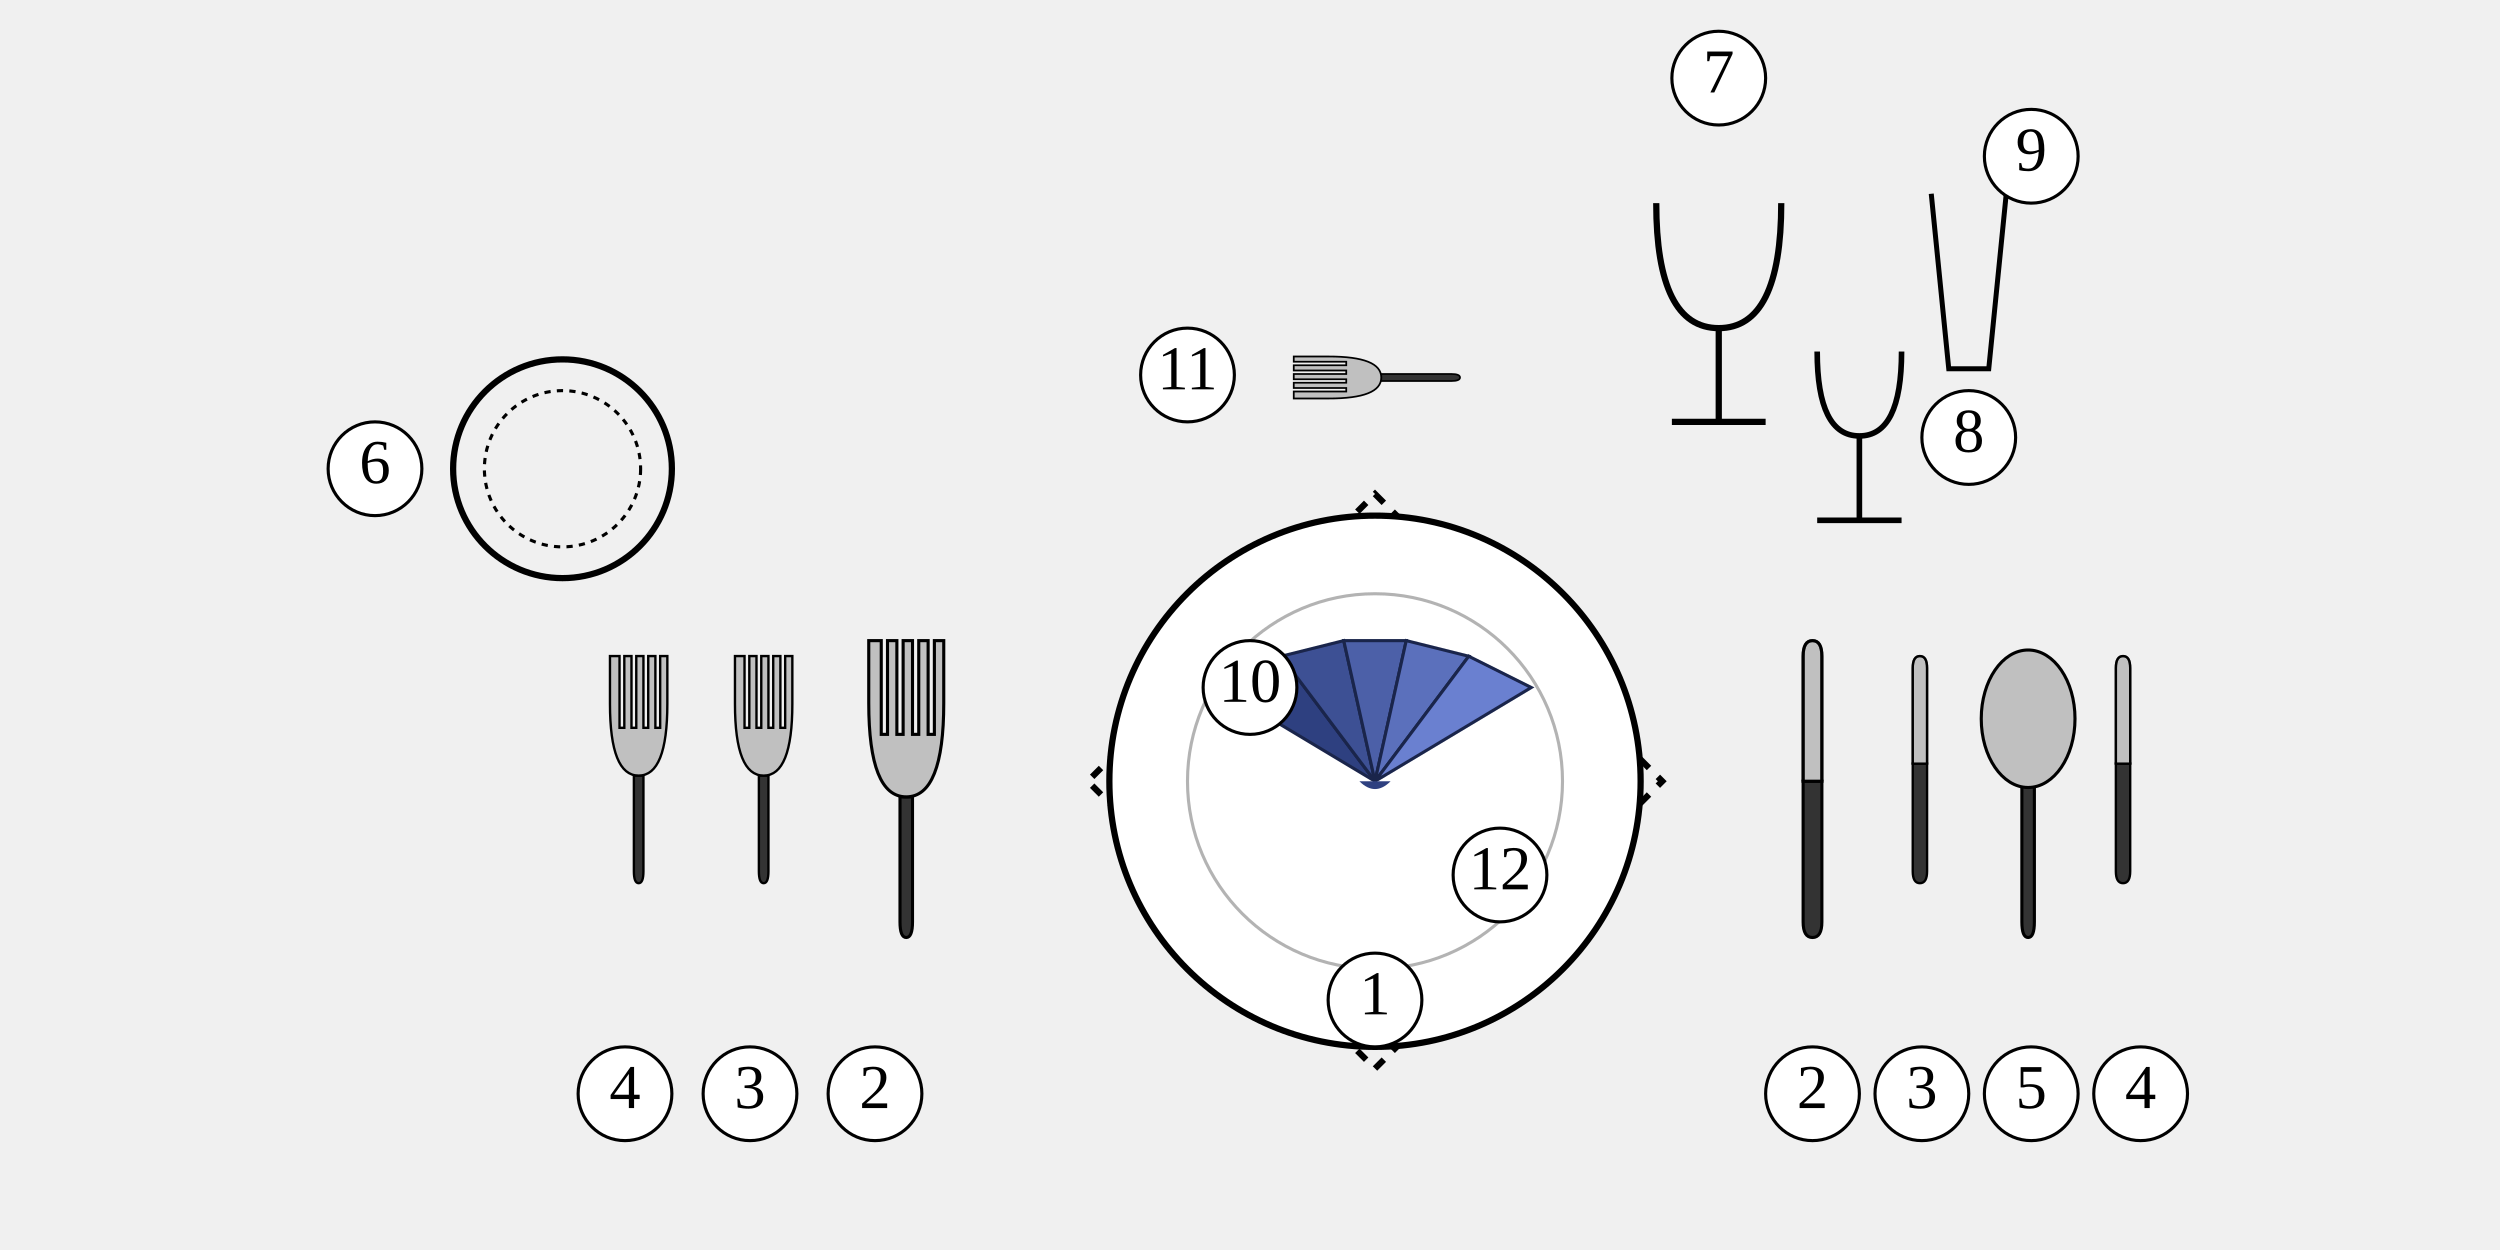
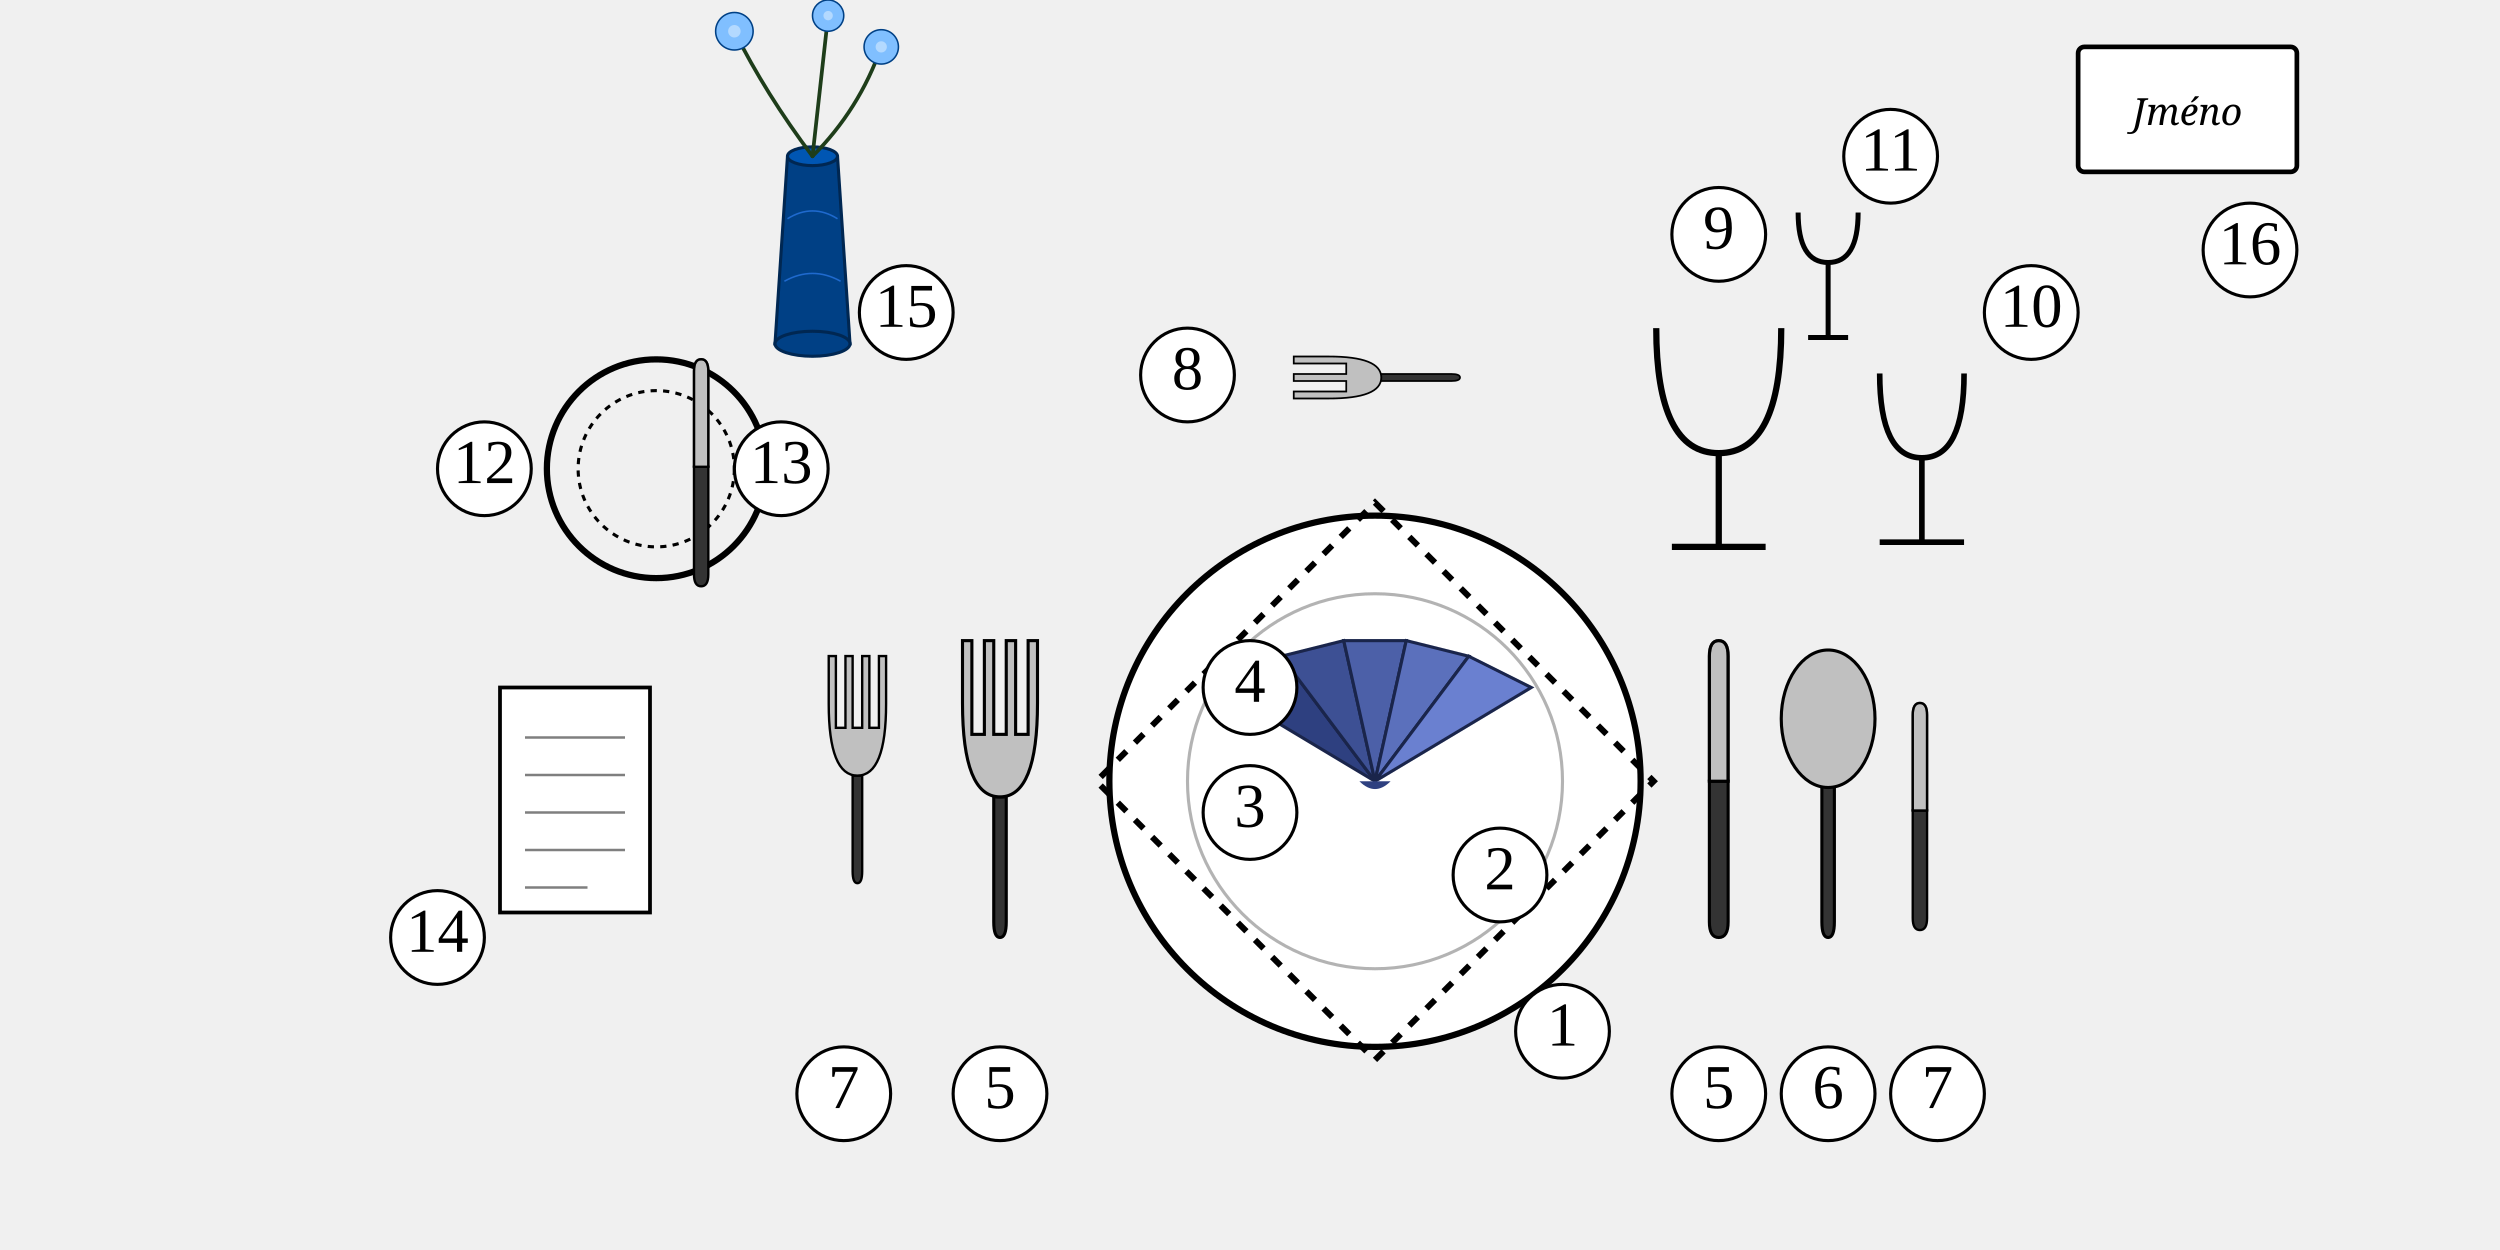
<svg xmlns="http://www.w3.org/2000/svg" viewBox="0 200 800 400">
  <defs>
    <style>
      .label-circle { fill: white; stroke: black; stroke-width: 1; }
      .label-text { font-family: 'Times New Roman', serif; font-size: 20px; text-anchor: middle; dominant-baseline: middle; }
    </style>
  </defs>
  <g transform="translate(440, 450)">
-     <rect x="-65" y="-65" width="130" height="130" transform="rotate(45)" fill="none" stroke="black" stroke-width="2" stroke-dasharray="4" />
-   </g>
-   <g transform="translate(440, 450)">
    <circle cx="0" cy="0" r="85" stroke="black" stroke-width="2" fill="white" />
    <circle cx="0" cy="0" r="60" stroke="black" stroke-width="1" fill="none" opacity="0.3" />
+   </g>
+   <g transform="translate(440, 450), scale(0.97)">
+     <rect x="-65" y="-65" width="130" height="130" transform="rotate(45)" fill="none" stroke="black" stroke-width="2" stroke-dasharray="4" />
  </g>
  <g transform="translate(370, 380)">
    <path d="M70 70 L20 40 L40 30 L70 70" fill="#2E4080" stroke="#1A254B" stroke-width="1" />
    <path d="M70 70 L40 30 L60 25 L70 70" fill="#3D5094" stroke="#1A254B" stroke-width="1" />
    <path d="M70 70 L60 25 L80 25 L70 70" fill="#4C60A8" stroke="#1A254B" stroke-width="1" />
    <path d="M70 70 L80 25 L100 30 L70 70" fill="#5B70BC" stroke="#1A254B" stroke-width="1" />
    <path d="M70 70 L100 30 L120 40 L70 70" fill="#6A80D0" stroke="#1A254B" stroke-width="1" />
    <path d="M65 70 Q70 75 75 70 L70 70 Z" fill="#2E4080" />
  </g>
-   <g transform="translate(240, 400)">
+   <g transform="translate(270, 400)">
    <path d="M48 55 L48 95 Q48 100 50 100 Q52 100 52 95 L52 55 Z" fill="#333333" stroke="black" stroke-width="1" />
-     <path d="M38 25 Q38 55 50 55 Q62 55 62 25 L62 5 L59 5 L59 35 L57 35 L57 5 L54 5 L54 35 L52 35 L52 5 L49 5 L49 35 L47 35 L47 5 L44 5 L44 35 L42 35 L42 5 L38 5 Z" fill="#C0C0C0" stroke="black" stroke-width="1" />
+     <path d="M38 25 Q38 55 50 55 Q62 55 62 25 L62 5 L59 5 L59 35 L55 35 L55 5 L52 5 L52 35 L48 35 L48 5 L45 5 L45 35 L41 35 L41 5 L38 5 Z" fill="#C0C0C0" stroke="black" stroke-width="1" />
  </g>
-   <g transform="translate(200, 400) scale(0.9)">
+   <g transform="translate(230, 400) scale(0.9)">
    <g transform="scale(0.85) translate(8, 8)">
      <path d="M48 55 L48 95 Q48 100 50 100 Q52 100 52 95 L52 55 Z" fill="#333333" stroke="black" stroke-width="1" />
-       <path d="M38 25 Q38 55 50 55 Q62 55 62 25 L62 5 L59 5 L59 35 L57 35 L57 5 L54 5 L54 35 L52 35 L52 5 L49 5 L49 35 L47 35 L47 5 L44 5 L44 35 L42 35 L42 5 L38 5 Z" fill="#C0C0C0" stroke="black" stroke-width="1" />
+       <path d="M38 25 Q38 55 50 55 Q62 55 62 25 L62 5 L59 5 L59 35 L55 35 L55 5 L52 5 L52 35 L48 35 L48 5 L45 5 L45 35 L41 35 L41 5 L38 5 Z" fill="#C0C0C0" stroke="black" stroke-width="1" />
    </g>
  </g>
-   <g transform="translate(160, 400) scale(0.9)">
-     <g transform="scale(0.85) translate(8, 8)">
-       <path d="M48 55 L48 95 Q48 100 50 100 Q52 100 52 95 L52 55 Z" fill="#333333" stroke="black" stroke-width="1" />
-       <path d="M38 25 Q38 55 50 55 Q62 55 62 25 L62 5 L59 5 L59 35 L57 35 L57 5 L54 5 L54 35 L52 35 L52 5 L49 5 L49 35 L47 35 L47 5 L44 5 L44 35 L42 35 L42 5 L38 5 Z" fill="#C0C0C0" stroke="black" stroke-width="1" />
-     </g>
-   </g>
-   <g transform="translate(530, 400)">
+   <g transform="translate(500, 400)">
    <path d="M47 50 L47 95 Q47 100 50 100 Q53 100 53 95 L53 50 Z" fill="#333333" stroke="black" stroke-width="1" />
    <path d="M47 50 L47 10 Q47 5 50 5 Q53 5 53 10 L53 50 Z" fill="#C0C0C0" stroke="black" stroke-width="1" />
    <path d="M53 50 L53 10 Q53 5 50 5 Q47 5 47 10 L47 50" fill="none" stroke="black" stroke-width="1" opacity="0.5" />
  </g>
-   <g transform="translate(599, 400)">
+   <g transform="translate(535, 400)">
    <path d="M48 50 L48 95 Q48 100 50 100 Q52 100 52 95 L52 50 Z" fill="#333333" stroke="black" stroke-width="1" />
    <ellipse cx="50" cy="30" rx="15" ry="22" fill="#C0C0C0" stroke="black" stroke-width="1" />
  </g>
-   <g transform="translate(570, 400) scale(0.9)">
-     <g transform="scale(0.85) translate(8, 8)">
-       <path d="M47 50 L47 95 Q47 100 50 100 Q53 100 53 95 L53 50 Z" fill="#333333" stroke="black" stroke-width="1" />
-       <path d="M47 50 L47 10 Q47 5 50 5 Q53 5 53 10 L53 50 Z" fill="#C0C0C0" stroke="black" stroke-width="1" />
-       <path d="M53 50 L53 10 Q53 5 50 5 Q47 5 47 10 L47 50" fill="none" stroke="black" stroke-width="1" opacity="0.5" />
-     </g>
-   </g>
-   <g transform="translate(635, 400) scale(0.9)">
+   <g transform="translate(570, 415) scale(0.9)">
    <g transform="scale(0.85) translate(8, 8)">
      <path d="M47 50 L47 95 Q47 100 50 100 Q53 100 53 95 L53 50 Z" fill="#333333" stroke="black" stroke-width="1" />
      <path d="M47 50 L47 10 Q47 5 50 5 Q53 5 53 10 L53 50 Z" fill="#C0C0C0" stroke="black" stroke-width="1" />
      <path d="M53 50 L53 10 Q53 5 50 5 Q47 5 47 10 L47 50" fill="none" stroke="black" stroke-width="1" opacity="0.5" />
    </g>
  </g>
  <g transform="translate(440, 320) rotate(-90) scale(0.8)">
    <g transform="translate(-50, -50)">
      <g transform="scale(0.7) translate(20, 20)">
        <path d="M48 55 L48 95 Q48 100 50 100 Q52 100 52 95 L52 55 Z" fill="#333333" stroke="black" stroke-width="1" />
-         <path d="M38 25 Q38 55 50 55 Q62 55 62 25 L62 5 L59 5 L59 35 L57 35 L57 5 L54 5 L54 35 L52 35 L52 5 L49 5 L49 35 L47 35 L47 5 L44 5 L44 35 L42 35 L42 5 L38 5 Z" fill="#C0C0C0" stroke="black" stroke-width="1" />
+         <path d="M38 25 Q38 55 50 55 Q62 55 62 25 L62 5 L58 5 L58 35 L52 35 L52 5 L48 5 L48 35 L42 35 L42 5 L38 5 Z" fill="#C0C0C0" stroke="black" stroke-width="1" />
      </g>
    </g>
  </g>
-   <g transform="translate(130, 300) scale(1.0)">
+   <g transform="translate(160, 300) scale(1.0)">
    <circle cx="50" cy="50" r="35" stroke="black" stroke-width="2" fill="none" />
    <circle cx="50" cy="50" r="25" stroke="black" stroke-width="1" fill="none" stroke-dasharray="2" />
  </g>
-   <g transform="translate(500, 250)">
+   <g transform="translate(180, 305) scale(0.9)">
+     <g transform="scale(0.85) translate(8, 8)">
+       <path d="M47 50 L47 95 Q47 100 50 100 Q53 100 53 95 L53 50 Z" fill="#333333" stroke="black" stroke-width="1" />
+       <path d="M47 50 L47 10 Q47 5 50 5 Q53 5 53 10 L53 50 Z" fill="#C0C0C0" stroke="black" stroke-width="1" />
+       <path d="M53 50 L53 10 Q53 5 50 5 Q47 5 47 10 L47 50" fill="none" stroke="black" stroke-width="1" opacity="0.5" />
+     </g>
+   </g>
+   <g transform="translate(160, 420) scale(0.8)">
+     <rect x="0" y="0" width="60" height="90" fill="white" stroke="black" stroke-width="1.5" />
+     <path d="M10 20 L50 20 M10 35 L50 35 M10 50 L50 50 M10 65 L50 65 M10 80 L35 80" stroke="black" stroke-width="1" opacity="0.5" />
+   </g>
+   <g transform="translate(260, 310)">
+     <path d="M-12 0 L-8 -60 Q0 -65 8 -60 L12 0 Z" fill="#004085" stroke="#002752" stroke-width="1" />
+     <ellipse cx="0" cy="0" rx="12" ry="4" fill="#004085" stroke="#002752" stroke-width="1" />
+     <ellipse cx="0" cy="-60" rx="8" ry="3" fill="#0056b3" stroke="#002752" stroke-width="1" />
+     <path d="M-9 -20 Q0 -25 9 -20" fill="none" stroke="#3385ff" stroke-width="0.5" opacity="0.6" />
+     <path d="M-8 -40 Q0 -45 8 -40" fill="none" stroke="#3385ff" stroke-width="0.5" opacity="0.6" />
+     <path d="M0 -60 Q-15 -80 -25 -100" fill="none" stroke="#1e3d1a" stroke-width="1.2" stroke-linecap="round" />
+     <path d="M0 -60 L5 -105" fill="none" stroke="#1e3d1a" stroke-width="1.2" stroke-linecap="round" />
+     <path d="M0 -60 Q15 -75 22 -95" fill="none" stroke="#1e3d1a" stroke-width="1.2" stroke-linecap="round" />
+     <g transform="translate(-25, -100)">
+       <circle r="6" fill="#80bfff" stroke="#004085" stroke-width="0.5" />
+       <circle r="2" fill="white" opacity="0.4" />
+     </g>
+     <g transform="translate(5, -105)">
+       <circle r="5" fill="#80bfff" stroke="#004085" stroke-width="0.5" />
+       <circle r="1.5" fill="white" opacity="0.4" />
+     </g>
+     <g transform="translate(22, -95)">
+       <circle r="5.5" fill="#80bfff" stroke="#004085" stroke-width="0.5" />
+       <circle r="1.8" fill="white" opacity="0.4" />
+     </g>
+   </g>
+   <g transform="translate(500, 290)">
    <path d="M30 15 q0 40 20 40 q20 0 20 -40" stroke="black" stroke-width="2" fill="none" />
    <line x1="50" y1="55" x2="50" y2="85" stroke="black" stroke-width="2" />
    <line x1="35" y1="85" x2="65" y2="85" stroke="black" stroke-width="2" />
  </g>
-   <g transform="translate(550, 290) scale(0.9)">
+   <g transform="translate(570, 297) scale(0.9)">
    <path d="M35 25 q0 30 15 30 q15 0 15 -30" stroke="black" stroke-width="2" fill="none" />
    <line x1="50" y1="55" x2="50" y2="85" stroke="black" stroke-width="2" />
    <line x1="35" y1="85" x2="65" y2="85" stroke="black" stroke-width="2" />
  </g>
-   <g transform="translate(590, 250) scale(0.8)">
-     <path d="M35 15 L42 85 L58 85 L65 15" stroke="black" stroke-width="2" fill="none" />
+   <g transform="translate(545, 240) scale(0.8)">
+     <path d="M38 35 q0 20 12 20 q12 0 12 -20" stroke="black" stroke-width="2" fill="none" />
+     <line x1="50" y1="55" x2="50" y2="85" stroke="black" stroke-width="2" />
+     <line x1="42" y1="85" x2="58" y2="85" stroke="black" stroke-width="2" />
  </g>
-   <g transform="translate(440, 520)">
+   <g transform="translate(700, 230)">
+     <rect x="-35" y="-15" width="70" height="40" fill="white" stroke="black" stroke-width="1.5" rx="2" />
+     <text x="0" y="10" text-anchor="middle" font-family="serif" font-size="12" font-style="italic" fill="black">Jméno</text>
+   </g>
+   <g transform="translate(500, 530)">
    <circle r="15" class="label-circle" />
    <text class="label-text">1</text>
  </g>
  <g transform="translate(480, 480)">
    <circle r="15" class="label-circle" />
+     <text class="label-text">2</text>
+   </g>
+   <g transform="translate(320, 550)">
+     <circle r="15" class="label-circle" />
+     <text class="label-text">5</text>
+   </g>
+   <g transform="translate(270, 550)">
+     <circle r="15" class="label-circle" />
+     <text class="label-text">7</text>
+   </g>
+   <g transform="translate(140, 500)">
+     <circle r="15" class="label-circle" />
+     <text class="label-text">14</text>
+   </g>
+   <g transform="translate(550, 550)">
+     <circle r="15" class="label-circle" />
+     <text class="label-text">5</text>
+   </g>
+   <g transform="translate(620, 550)">
+     <circle r="15" class="label-circle" />
+     <text class="label-text">7</text>
+   </g>
+   <g transform="translate(585, 550)">
+     <circle r="15" class="label-circle" />
+     <text class="label-text">6</text>
+   </g>
+   <g transform="translate(155, 350)">
+     <circle r="15" class="label-circle" />
    <text class="label-text">12</text>
  </g>
-   <g transform="translate(280, 550)">
+   <g transform="translate(250, 350)">
    <circle r="15" class="label-circle" />
-     <text class="label-text">2</text>
+     <text class="label-text">13</text>
  </g>
-   <g transform="translate(240, 550)">
+   <g transform="translate(290, 300)">
+     <circle r="15" class="label-circle" />
+     <text class="label-text">15</text>
+   </g>
+   <g transform="translate(380, 320)">
+     <circle r="15" class="label-circle" />
+     <text class="label-text">8</text>
+   </g>
+   <g transform="translate(550, 275)">
+     <circle r="15" class="label-circle" />
+     <text class="label-text">9</text>
+   </g>
+   <g transform="translate(650, 300)">
+     <circle r="15" class="label-circle" />
+     <text class="label-text">10</text>
+   </g>
+   <g transform="translate(605, 250)">
+     <circle r="15" class="label-circle" />
+     <text class="label-text">11</text>
+   </g>
+   <g transform="translate(720, 280)">
+     <circle r="15" class="label-circle" />
+     <text class="label-text">16</text>
+   </g>
+   <g transform="translate(400, 420)">
+     <circle r="15" class="label-circle" />
+     <text class="label-text">4</text>
+   </g>
+   <g transform="translate(400, 460)">
    <circle r="15" class="label-circle" />
    <text class="label-text">3</text>
  </g>
-   <g transform="translate(200, 550)">
-     <circle r="15" class="label-circle" />
-     <text class="label-text">4</text>
-   </g>
-   <g transform="translate(580, 550)">
-     <circle r="15" class="label-circle" />
-     <text class="label-text">2</text>
-   </g>
-   <g transform="translate(650, 550)">
-     <circle r="15" class="label-circle" />
-     <text class="label-text">5</text>
-   </g>
-   <g transform="translate(615, 550)">
-     <circle r="15" class="label-circle" />
-     <text class="label-text">3</text>
-   </g>
-   <g transform="translate(685, 550)">
-     <circle r="15" class="label-circle" />
-     <text class="label-text">4</text>
-   </g>
-   <g transform="translate(120, 350)">
-     <circle r="15" class="label-circle" />
-     <text class="label-text">6</text>
-   </g>
-   <g transform="translate(380, 320)">
-     <circle r="15" class="label-circle" />
-     <text class="label-text">11</text>
-   </g>
-   <g transform="translate(550, 225)">
-     <circle r="15" class="label-circle" />
-     <text class="label-text">7</text>
-   </g>
-   <g transform="translate(630, 340)">
-     <circle r="15" class="label-circle" />
-     <text class="label-text">8</text>
-   </g>
-   <g transform="translate(650, 250)">
-     <circle r="15" class="label-circle" />
-     <text class="label-text">9</text>
-   </g>
-   <g transform="translate(400, 420)">
-     <circle r="15" class="label-circle" />
-     <text class="label-text">10</text>
-   </g>
</svg>
